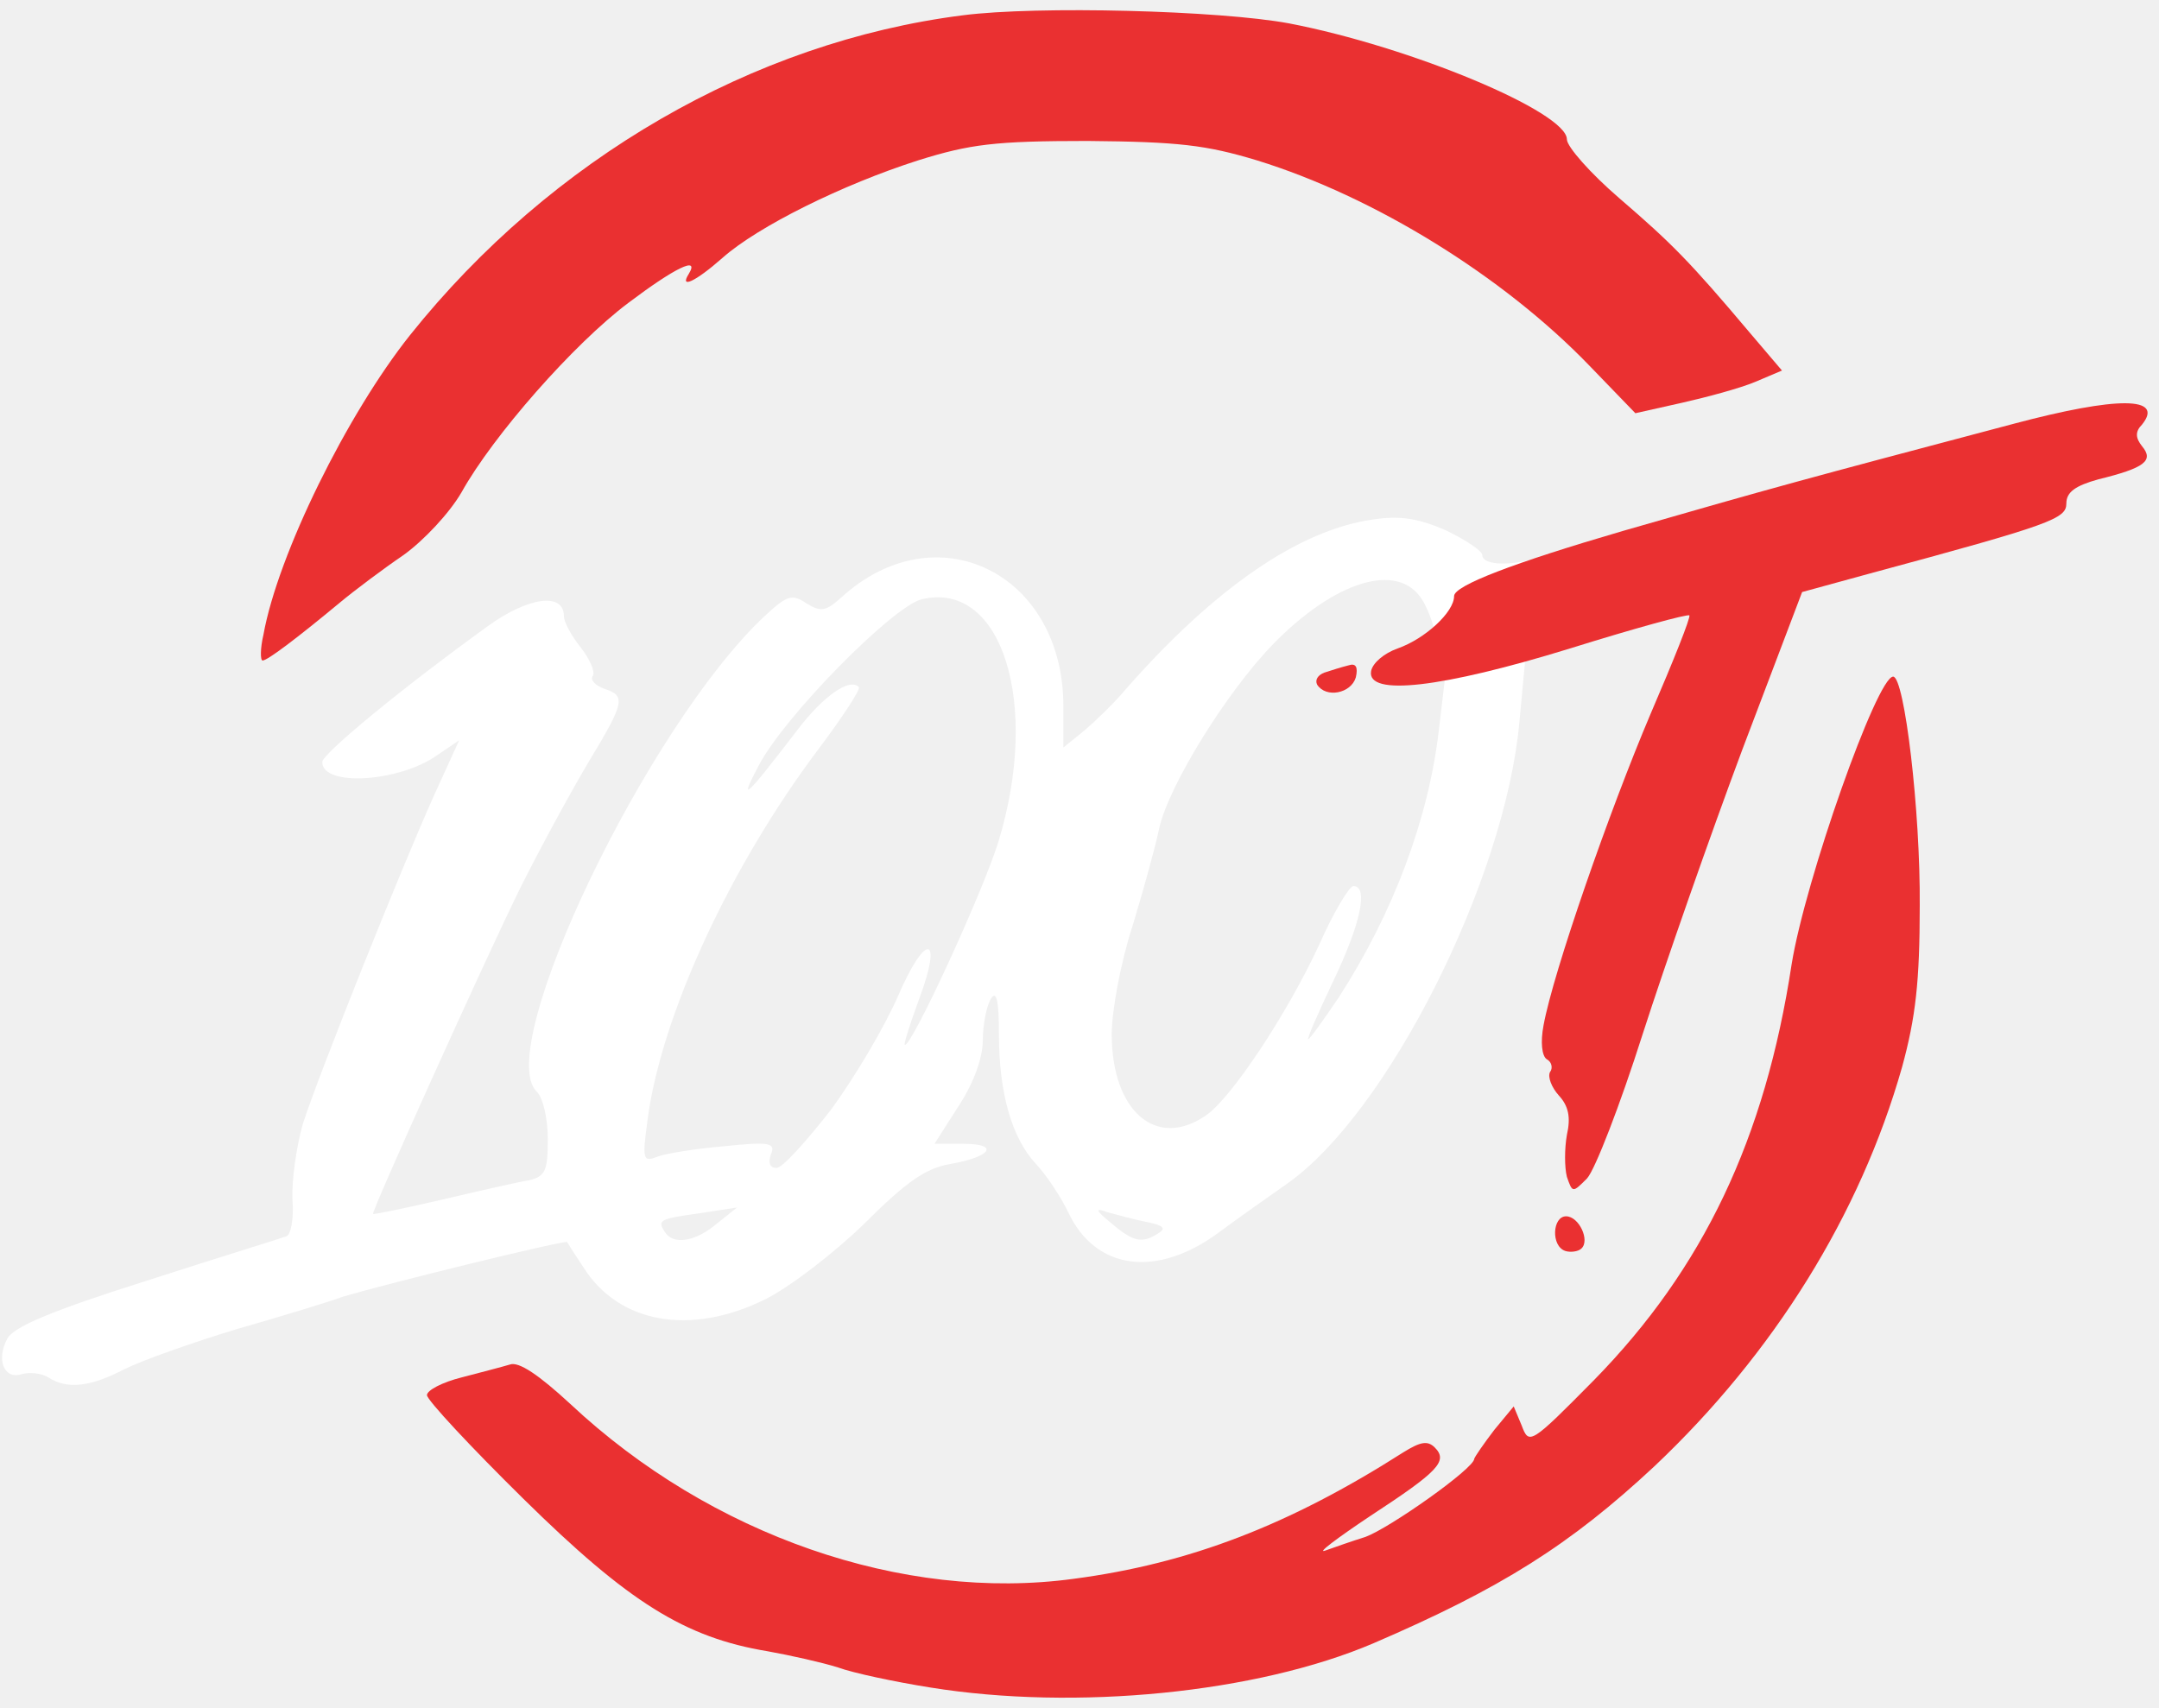
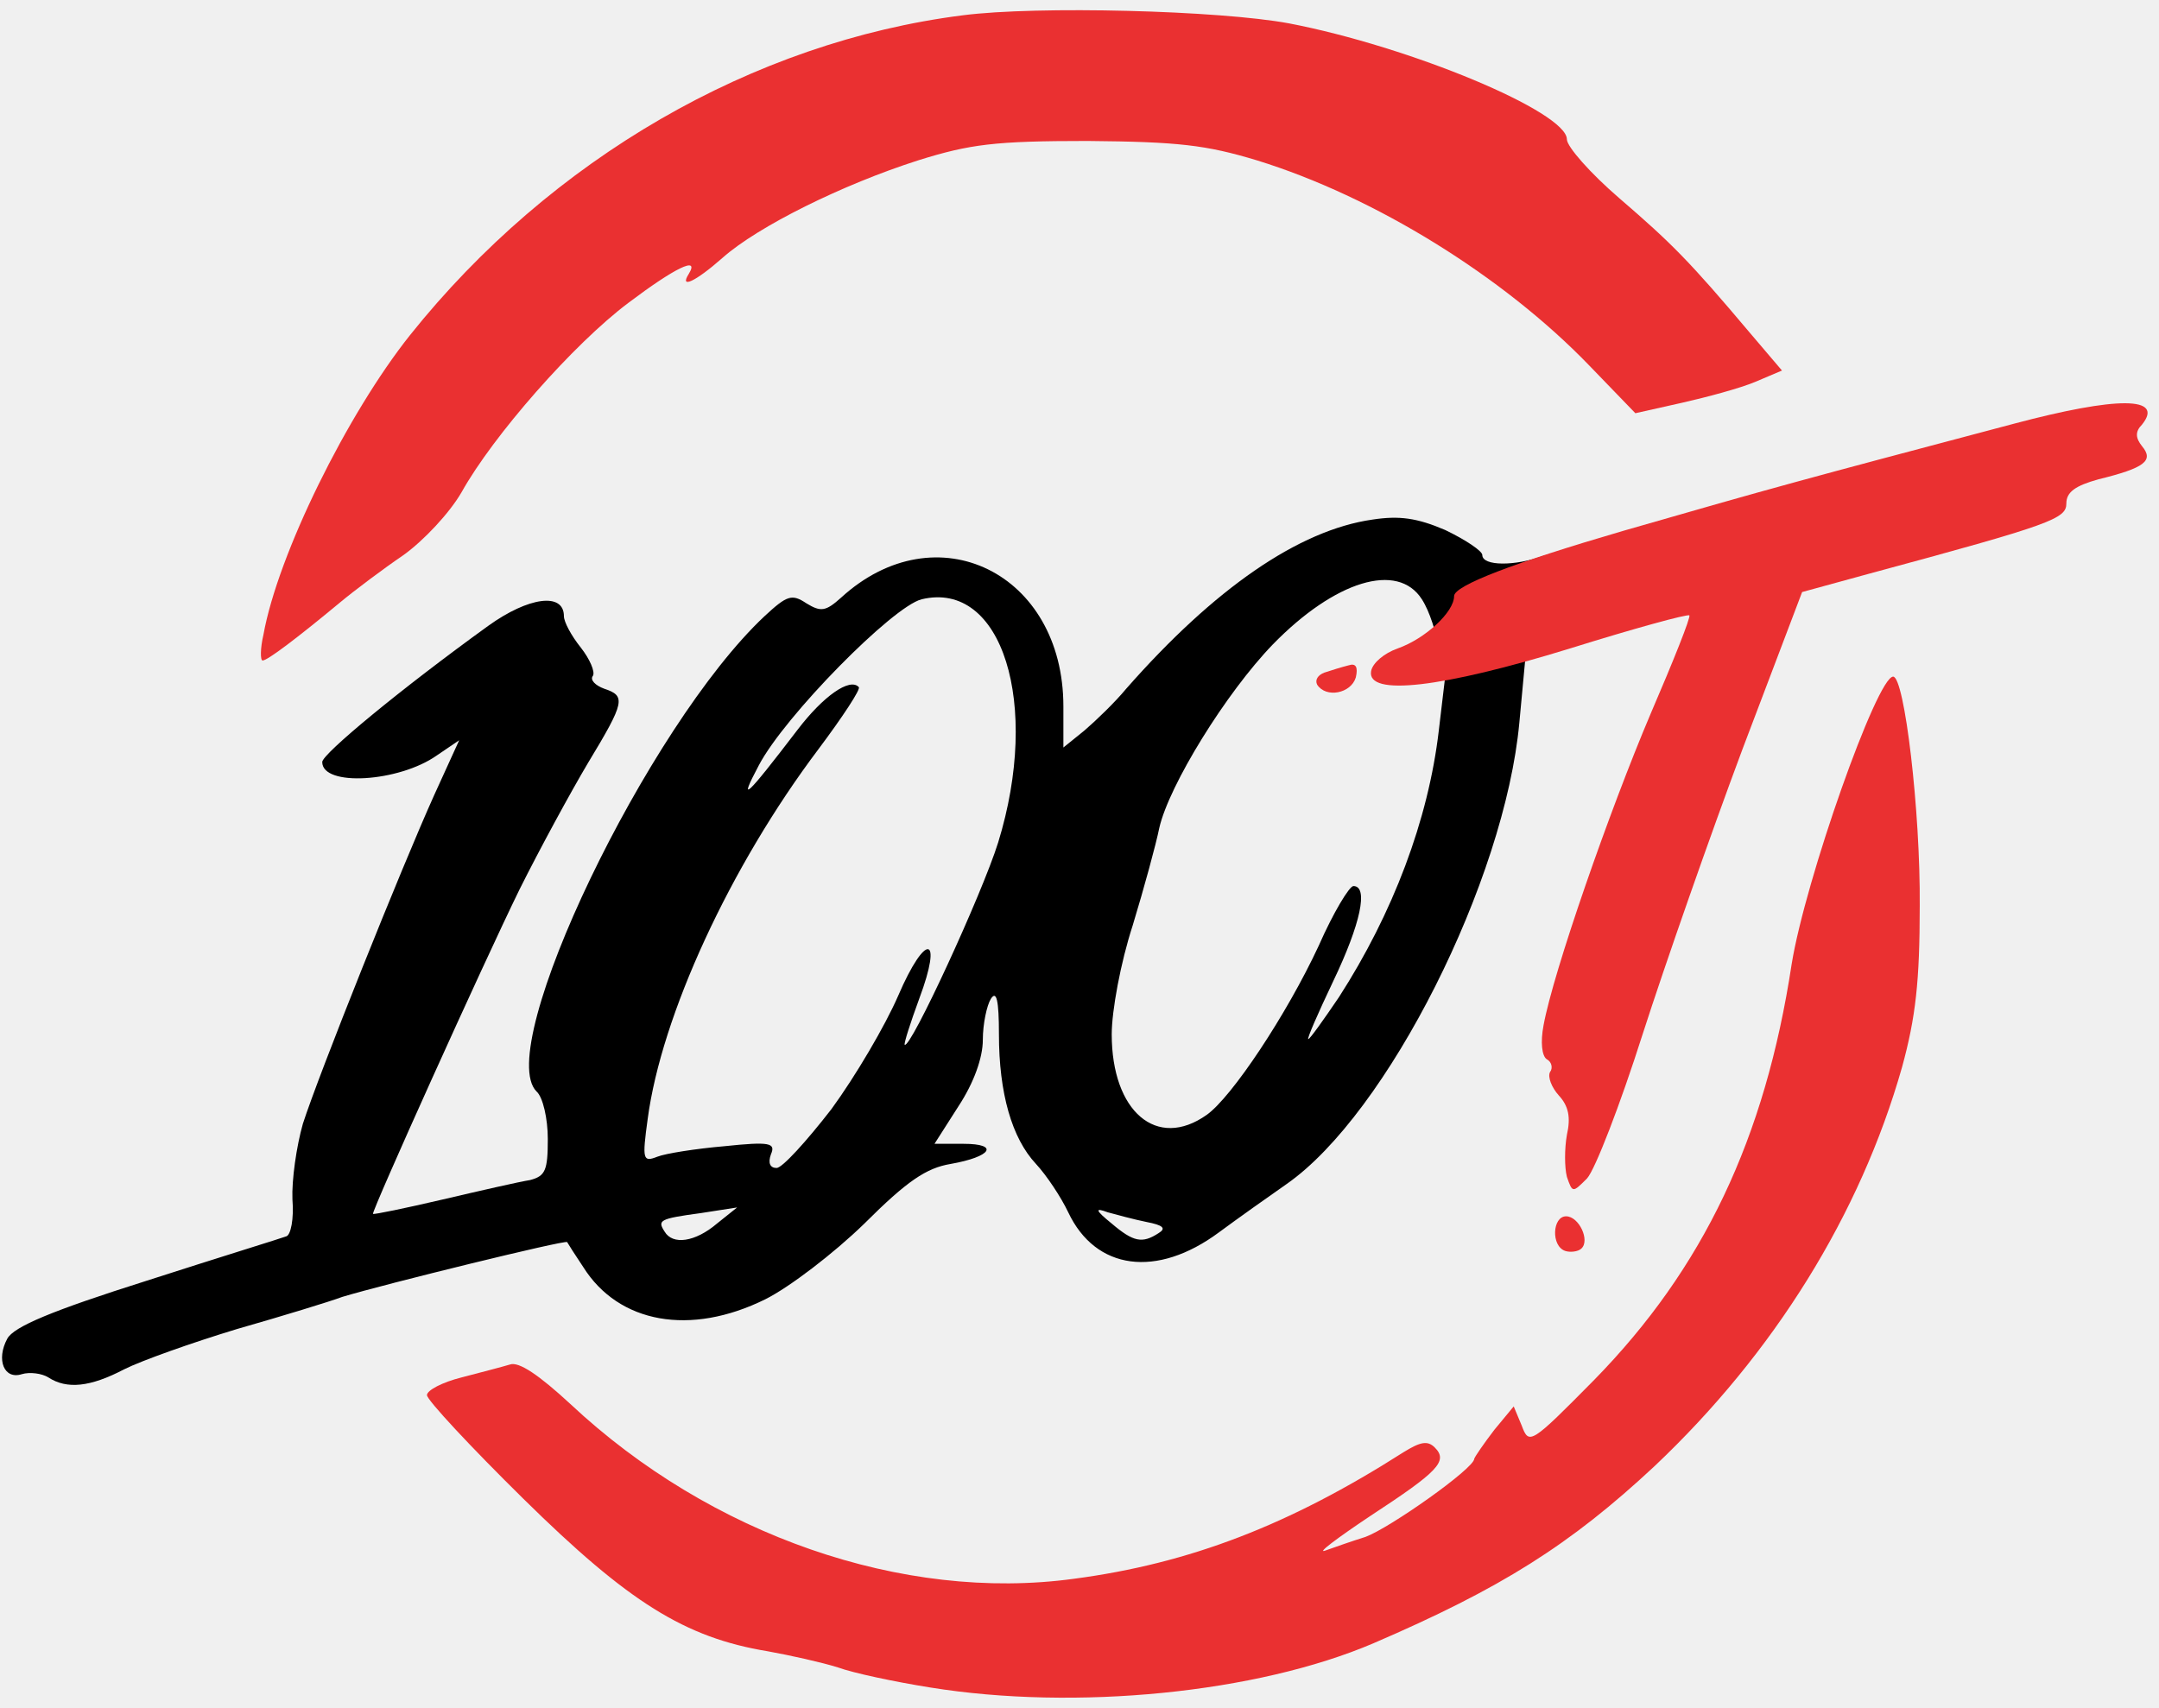
<svg xmlns="http://www.w3.org/2000/svg" version="1.0" viewBox="0 0 2680 2120">
  <g>
-     <path fill="#fff" d="m1893 822-7 75c-18 196-164 486-289 573-23 16-61 43-84 60-77 57-153 47-187-25-9-19-27-46-40-60-30-32-46-88-46-161 0-42-3-55-10-44-5 8-10 31-10 51 0 22-11 53-30 82l-30 47h36c45 0 35 16-16 25-30 5-54 21-107 74-38 37-93 79-123 94-93 46-182 30-226-40-10-15-19-29-20-31-2-3-226 52-279 68-16 6-75 24-131 40-56 17-118 39-140 50-42 22-71 25-94 10-8-5-23-7-33-4-22 7-32-18-18-44 8-15 56-35 173-72 90-29 168-53 173-55 6-1 10-22 8-46-1-24 5-66 13-94 20-62 122-317 163-408l31-68-28 19c-47 33-142 39-142 8 0-10 98-91 206-169 50-36 94-42 94-12 0 7 9 24 21 39 11 14 18 30 15 35-4 5 3 12 14 16 27 9 26 16-20 92-22 37-60 107-85 157-46 94-184 400-182 403 1 1 40-7 87-18s95-22 108-24c19-5 22-12 22-51 0-25-6-52-14-59-54-54 138-454 283-590 28-26 34-28 52-16 18 11 24 10 43-7 118-108 276-31 276 135v51l26-21c14-12 38-35 52-52 109-124 214-197 306-210 33-5 55-2 90 13 25 12 46 26 46 31 0 14 41 14 76 1 15-6-23 132-23 132zm-1003 697 25-20-45 7c-52 7-54 9-45 23 10 17 38 13 65-10zm548 12c10-6 6-10-15-14-15-3-37-9-48-12-16-6-16-3 5 14 27 23 38 25 58 12zm-406-154c30-41 67-104 83-141 34-79 56-76 26 4-11 30-19 55-18 57 7 6 96-187 116-251 53-172 5-326-95-302-36 9-170 145-202 206-26 49-17 41 48-44 32-42 65-65 76-53 3 2-20 37-50 77-110 146-195 331-212 459-7 51-6 54 12 47 10-4 48-10 83-13 57-6 64-4 58 10-4 11-1 17 7 17 7 0 37-33 68-73zm733-633c-30-47-108-23-185 56-58 60-129 175-141 228-4 20-19 75-33 121-15 46-26 106-26 135 0 96 56 144 118 100 31-22 99-124 139-210 18-41 38-74 43-74 19 0 9 47-25 118-19 40-33 72-31 72s19-24 38-52c67-104 111-220 124-331l7.455-62.911s-8.455-69.089-28.455-100.09z" />
+     <path fill="#000" d="m1893 822-7 75c-18 196-164 486-289 573-23 16-61 43-84 60-77 57-153 47-187-25-9-19-27-46-40-60-30-32-46-88-46-161 0-42-3-55-10-44-5 8-10 31-10 51 0 22-11 53-30 82l-30 47h36c45 0 35 16-16 25-30 5-54 21-107 74-38 37-93 79-123 94-93 46-182 30-226-40-10-15-19-29-20-31-2-3-226 52-279 68-16 6-75 24-131 40-56 17-118 39-140 50-42 22-71 25-94 10-8-5-23-7-33-4-22 7-32-18-18-44 8-15 56-35 173-72 90-29 168-53 173-55 6-1 10-22 8-46-1-24 5-66 13-94 20-62 122-317 163-408l31-68-28 19c-47 33-142 39-142 8 0-10 98-91 206-169 50-36 94-42 94-12 0 7 9 24 21 39 11 14 18 30 15 35-4 5 3 12 14 16 27 9 26 16-20 92-22 37-60 107-85 157-46 94-184 400-182 403 1 1 40-7 87-18s95-22 108-24c19-5 22-12 22-51 0-25-6-52-14-59-54-54 138-454 283-590 28-26 34-28 52-16 18 11 24 10 43-7 118-108 276-31 276 135v51l26-21c14-12 38-35 52-52 109-124 214-197 306-210 33-5 55-2 90 13 25 12 46 26 46 31 0 14 41 14 76 1 15-6-23 132-23 132zm-1003 697 25-20-45 7c-52 7-54 9-45 23 10 17 38 13 65-10zm548 12c10-6 6-10-15-14-15-3-37-9-48-12-16-6-16-3 5 14 27 23 38 25 58 12zm-406-154c30-41 67-104 83-141 34-79 56-76 26 4-11 30-19 55-18 57 7 6 96-187 116-251 53-172 5-326-95-302-36 9-170 145-202 206-26 49-17 41 48-44 32-42 65-65 76-53 3 2-20 37-50 77-110 146-195 331-212 459-7 51-6 54 12 47 10-4 48-10 83-13 57-6 64-4 58 10-4 11-1 17 7 17 7 0 37-33 68-73zm733-633c-30-47-108-23-185 56-58 60-129 175-141 228-4 20-19 75-33 121-15 46-26 106-26 135 0 96 56 144 118 100 31-22 99-124 139-210 18-41 38-74 43-74 19 0 9 47-25 118-19 40-33 72-31 72s19-24 38-52c67-104 111-220 124-331l7.455-62.911s-8.455-69.089-28.455-100.09z" />
  </g>
  <g fill="#ea3031">
    <path d="m1155 2095c-44-7-96-18-115-25-19-6-59-15-87-20-103-17-173-61-303-189-66-65-120-123-120-129s19-16 43-22c23-6 50-13 60-16 11-4 36 13 75 49 174 163 413 246 625 217 144-19 268-67 409-157 21-13 30-15 39-6 17 17 4 30-80 85-42 28-67 47-56 43s34-12 50-17c30-11 135-85 135-97 1-3 12-19 25-36l24-29 10 24c9 24 11 23 90-57 135-138 212-299 245-516 17-105 106-357 126-357 14 0 34 167 33 285 0 93-5 138-22 200-52 183-159 355-307 495-105 98-191 152-349 220-145 62-370 84-550 55z" />
    <path d="m1943 1553c-18-6-16-43 1-43 16 0 30 30 19 40-4 4-14 5-20 3z" />
    <path d="m1945 1461c-3-12-3-35 0-52 5-22 2-36-10-49-9-10-14-23-11-29 4-5 2-13-4-16-6-4-8-21-4-42 12-66 82-267 133-387 28-65 50-120 48-122s-68 16-148 41c-159 49-253 60-247 28 2-10 16-22 33-28 34-12 70-45 70-65 0-13 73-41 210-81 191-55 217-62 485-133 128-34 187-34 159 1-9 9-8 17 0 27 15 18 3 27-54 41-29 8-40 16-40 30 0 19-18 26-244 87l-84 23-74 195c-40 107-96 267-124 354-28 88-59 168-69 179-18 18-18 18-25-2z" />
    <path d="m1635 850c-3-6 1-12 9-15 9-3 22-7 30-9 9-3 12 2 9 15-6 20-37 26-48 9z" />
    <path d="m327 788c18-100 104-274 182-372 175-219 426-364 686-397 93-12 319-6 405 10 151 29 345 110 345 144 0 9 29 42 65 73 65 56 87 78 162 167l40 47-33 14c-19 8-60 19-91 26l-58 13-57-59c-107-111-267-210-413-255-63-19-97-23-210-24-115 0-146 4-210 24-94 30-199 82-243 121-34 30-54 39-42 20 14-23-18-7-75 36-68 51-168 165-207 235-15 26-47 60-72 78-25 17-61 44-79 59-53 44-90 72-96 72-3 0-3-15 1-32z" />
  </g>
</svg>
